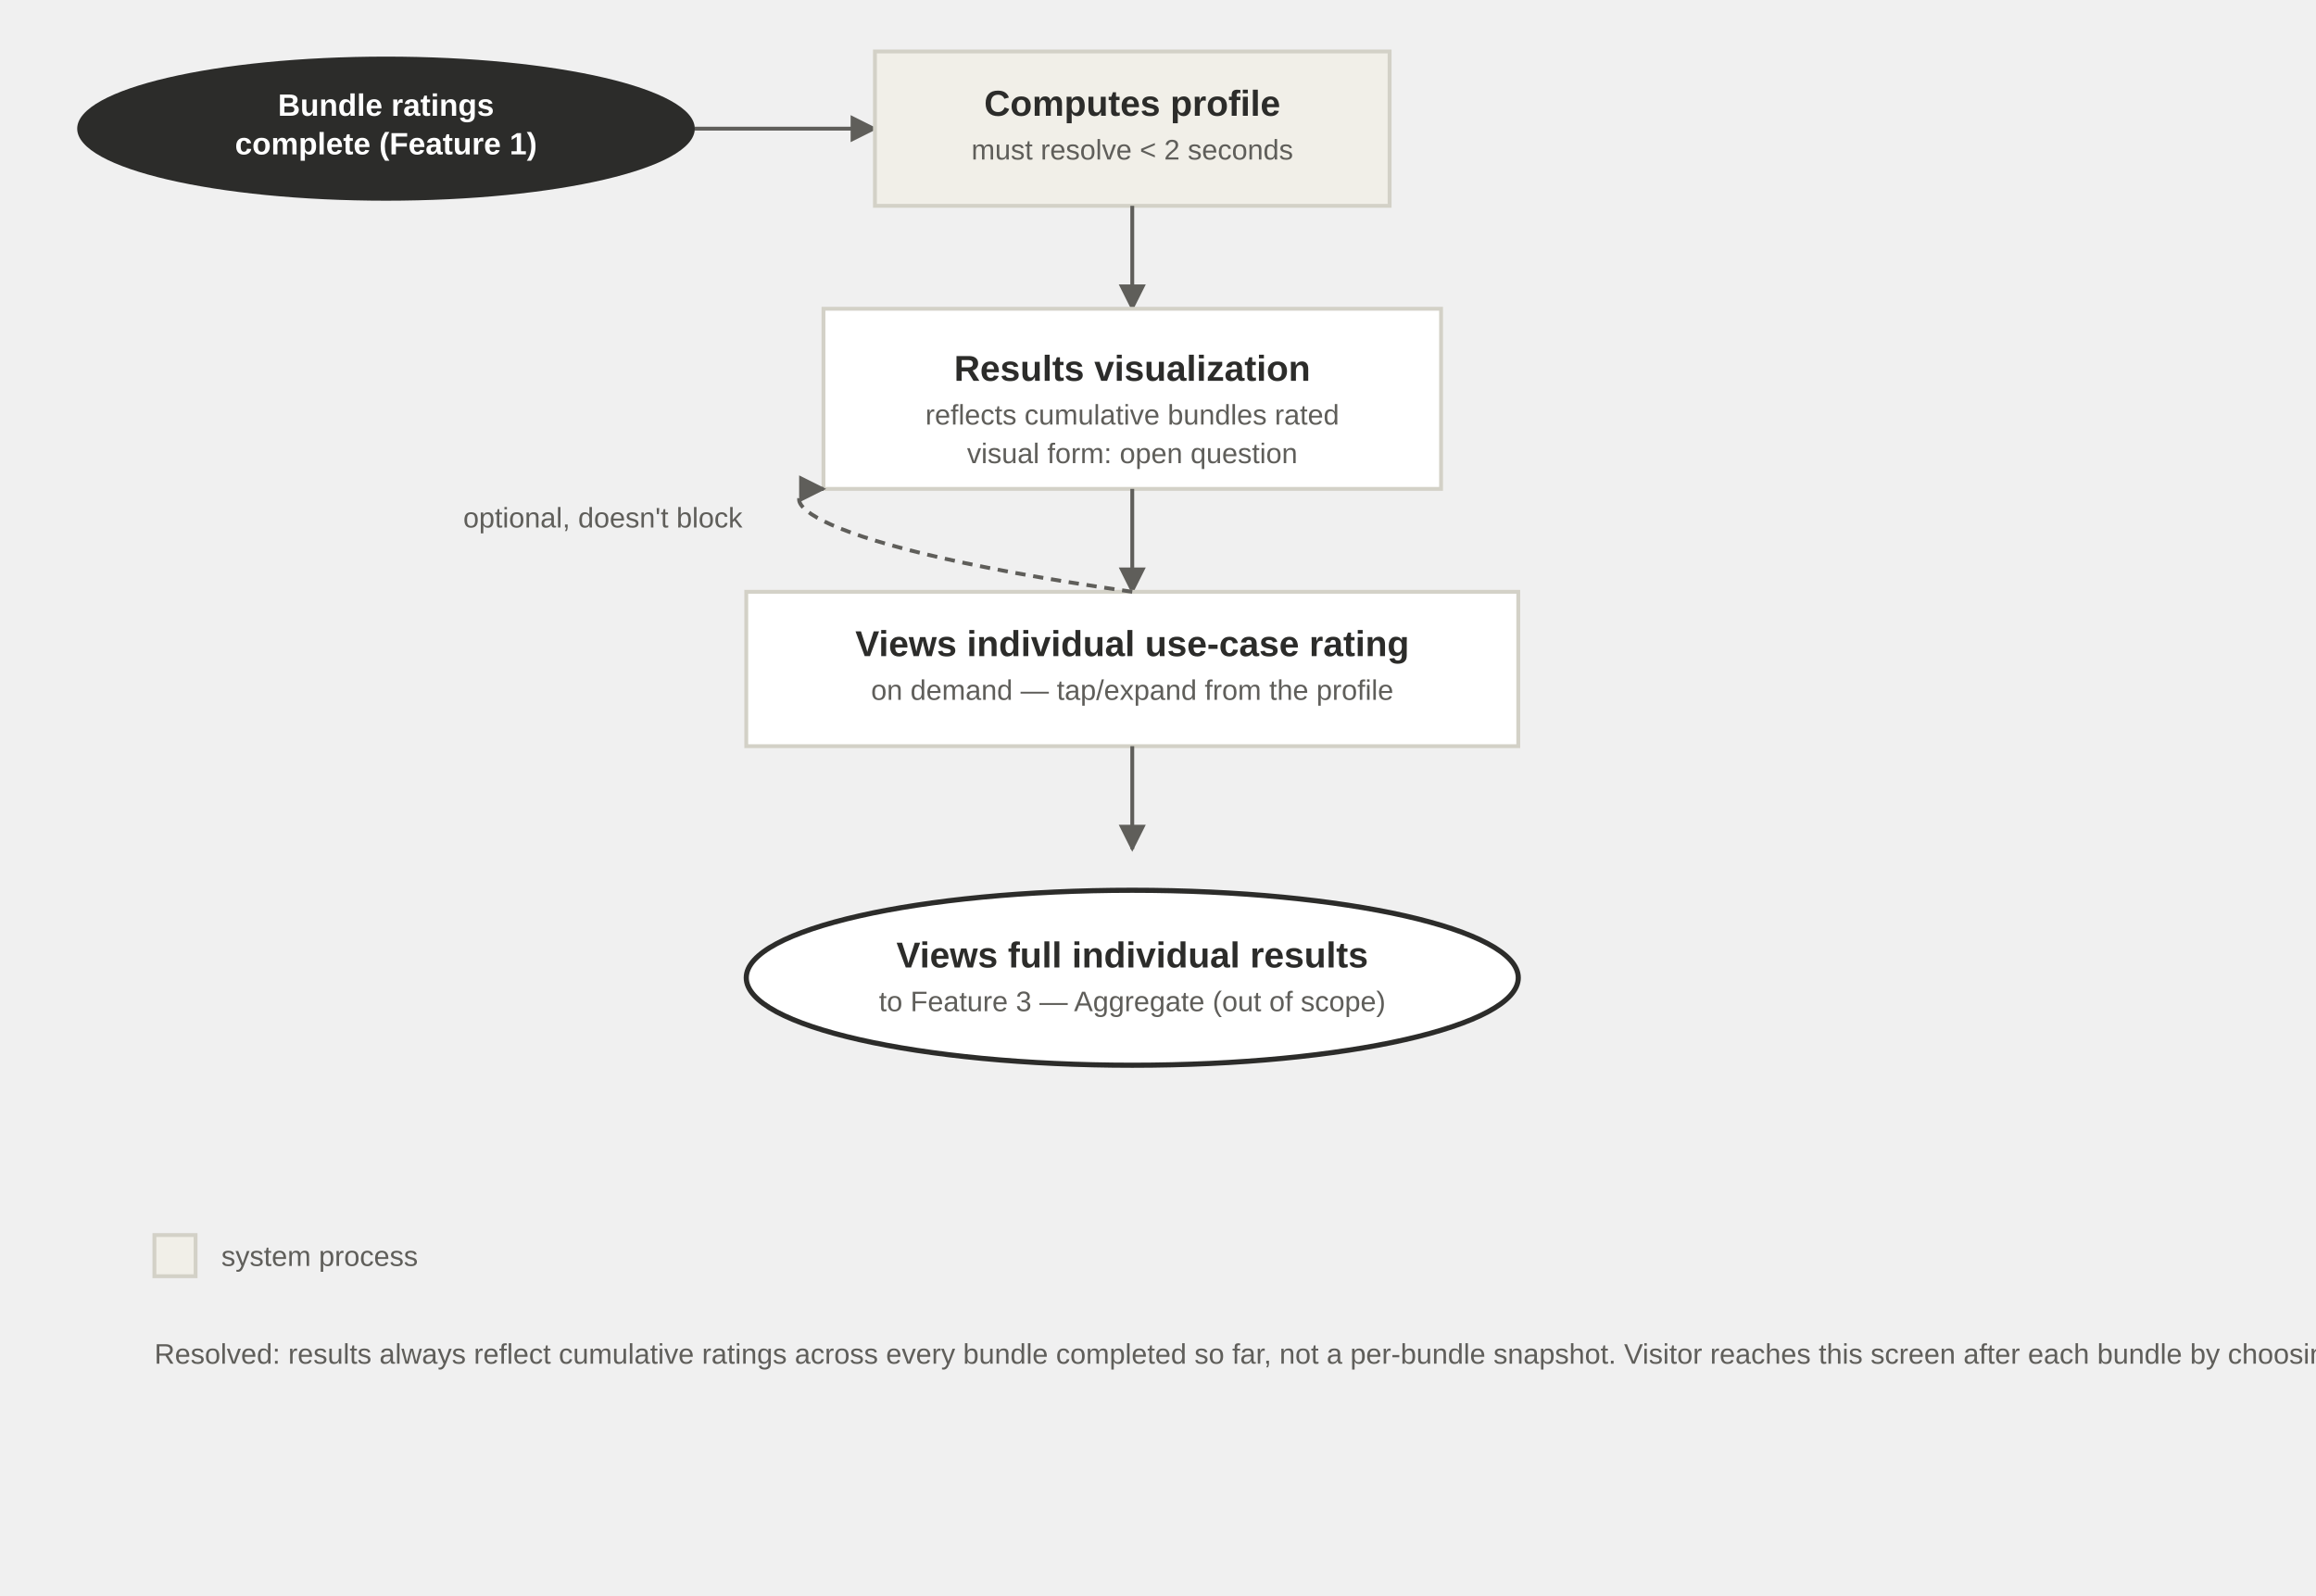
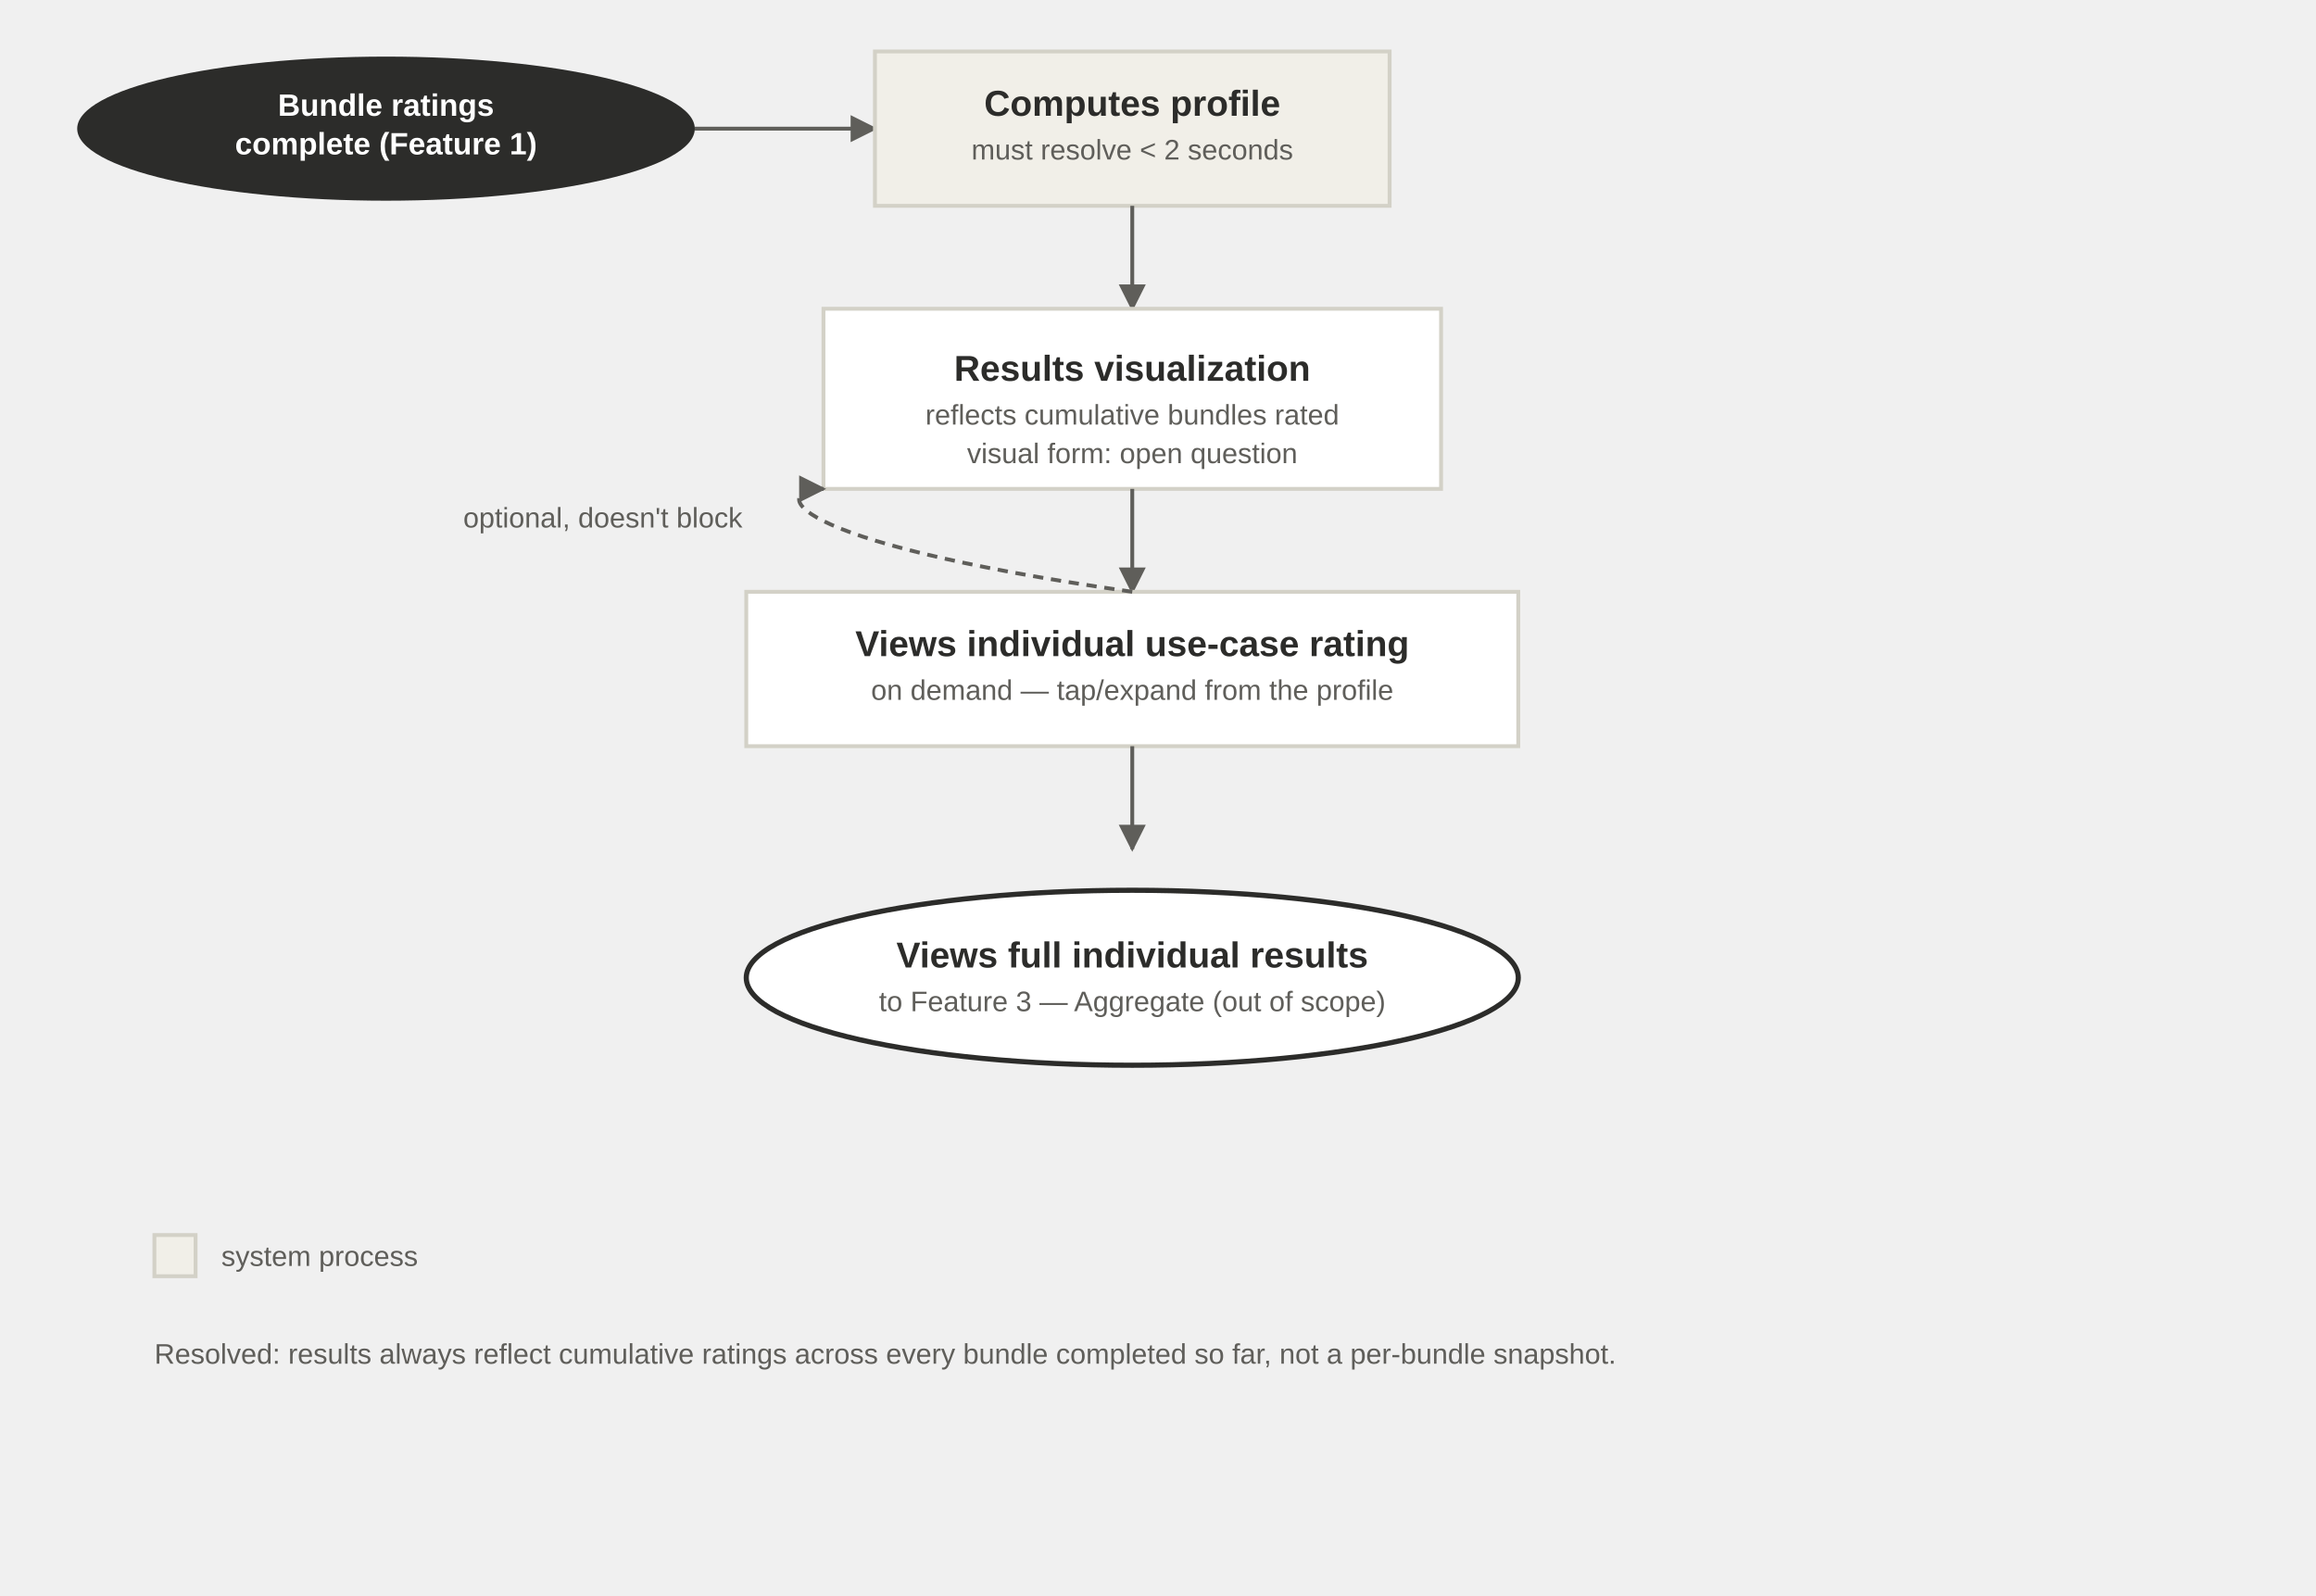
<svg xmlns="http://www.w3.org/2000/svg" viewBox="0 0 900 620" role="img">
  <defs>
    <marker id="arrow3" viewBox="0 0 10 10" refX="9" refY="5" markerWidth="7" markerHeight="7" orient="auto-start-reverse">
      <path d="M0,0 L10,5 L0,10 z" fill="#5F5E5A" />
    </marker>
  </defs>
  <style>
.box { fill: #FFFFFF; stroke: #D3D1C7; stroke-width:1.5; }
.system { fill: #F1EFE8; stroke: #D3D1C7; stroke-width:1.5; }
.end { fill: #FFFFFF; stroke: #2C2C2A; stroke-width:2; }
.entry { fill: #2C2C2A; }
.title { font-size:14px; font-weight:600; fill: #2C2C2A; font-family: Arial, sans-serif; }
.sub { font-size:11px; fill: #5F5E5A; font-family: Arial, sans-serif; }
.label { font-size:11px; fill: #5F5E5A; font-family: Arial, sans-serif; }
.entrylabel { font-size:12px; font-weight:600; fill: #FFFFFF; font-family: Arial, sans-serif; }
.edge { stroke: #5F5E5A; stroke-width:1.5; fill:none; marker-end:url(#arrow3); }
</style>
  <ellipse cx="150" cy="50" rx="120" ry="28" class="entry" />
  <text x="150" y="45" text-anchor="middle" class="entrylabel">Bundle ratings</text>
  <text x="150" y="60" text-anchor="middle" class="entrylabel">complete (Feature 1)</text>
  <path class="edge" d="M270,50 L340,50" />
  <rect x="340" y="20" width="200" height="60" class="system" />
  <text x="440" y="45" text-anchor="middle" class="title">Computes profile</text>
  <text x="440" y="62" text-anchor="middle" class="sub">must resolve &lt; 2 seconds</text>
  <path class="edge" d="M440,80 L440,120" />
  <rect x="320" y="120" width="240" height="70" class="box" />
  <text x="440" y="148" text-anchor="middle" class="title">Results visualization</text>
  <text x="440" y="165" text-anchor="middle" class="sub">reflects cumulative bundles rated</text>
  <text x="440" y="180" text-anchor="middle" class="sub">visual form: open question</text>
  <path class="edge" d="M440,190 L440,230" />
  <rect x="290" y="230" width="300" height="60" class="box" />
  <text x="440" y="255" text-anchor="middle" class="title">Views individual use-case rating</text>
  <text x="440" y="272" text-anchor="middle" class="sub">on demand — tap/expand from the profile</text>
  <path class="edge" d="M440,230 C300,210 300,190 320,190" stroke-dasharray="4,3" />
  <text x="180" y="205" class="label">optional, doesn't block</text>
  <path class="edge" d="M440,290 L440,330" />
  <ellipse cx="440" cy="380" rx="150" ry="34" class="end" />
  <text x="440" y="376" text-anchor="middle" class="title">Views full individual results</text>
  <text x="440" y="393" text-anchor="middle" class="sub">to Feature 3 — Aggregate (out of scope)</text>
  <rect x="60" y="480" width="16" height="16" class="system" />
  <text x="86" y="492" class="label">system process</text>
-   <text x="60" y="530" class="sub">Resolved: results always reflect cumulative ratings across every bundle completed so far, not a per-bundle snapshot. Visitor reaches this screen after each bundle by choosing "view results" over "continue rating" (see Feature 1 flow).</text>
+   <text x="60" y="530" class="sub">Resolved: results always reflect cumulative ratings across every bundle completed so far, not a per-bundle snapshot.</text>
</svg>
